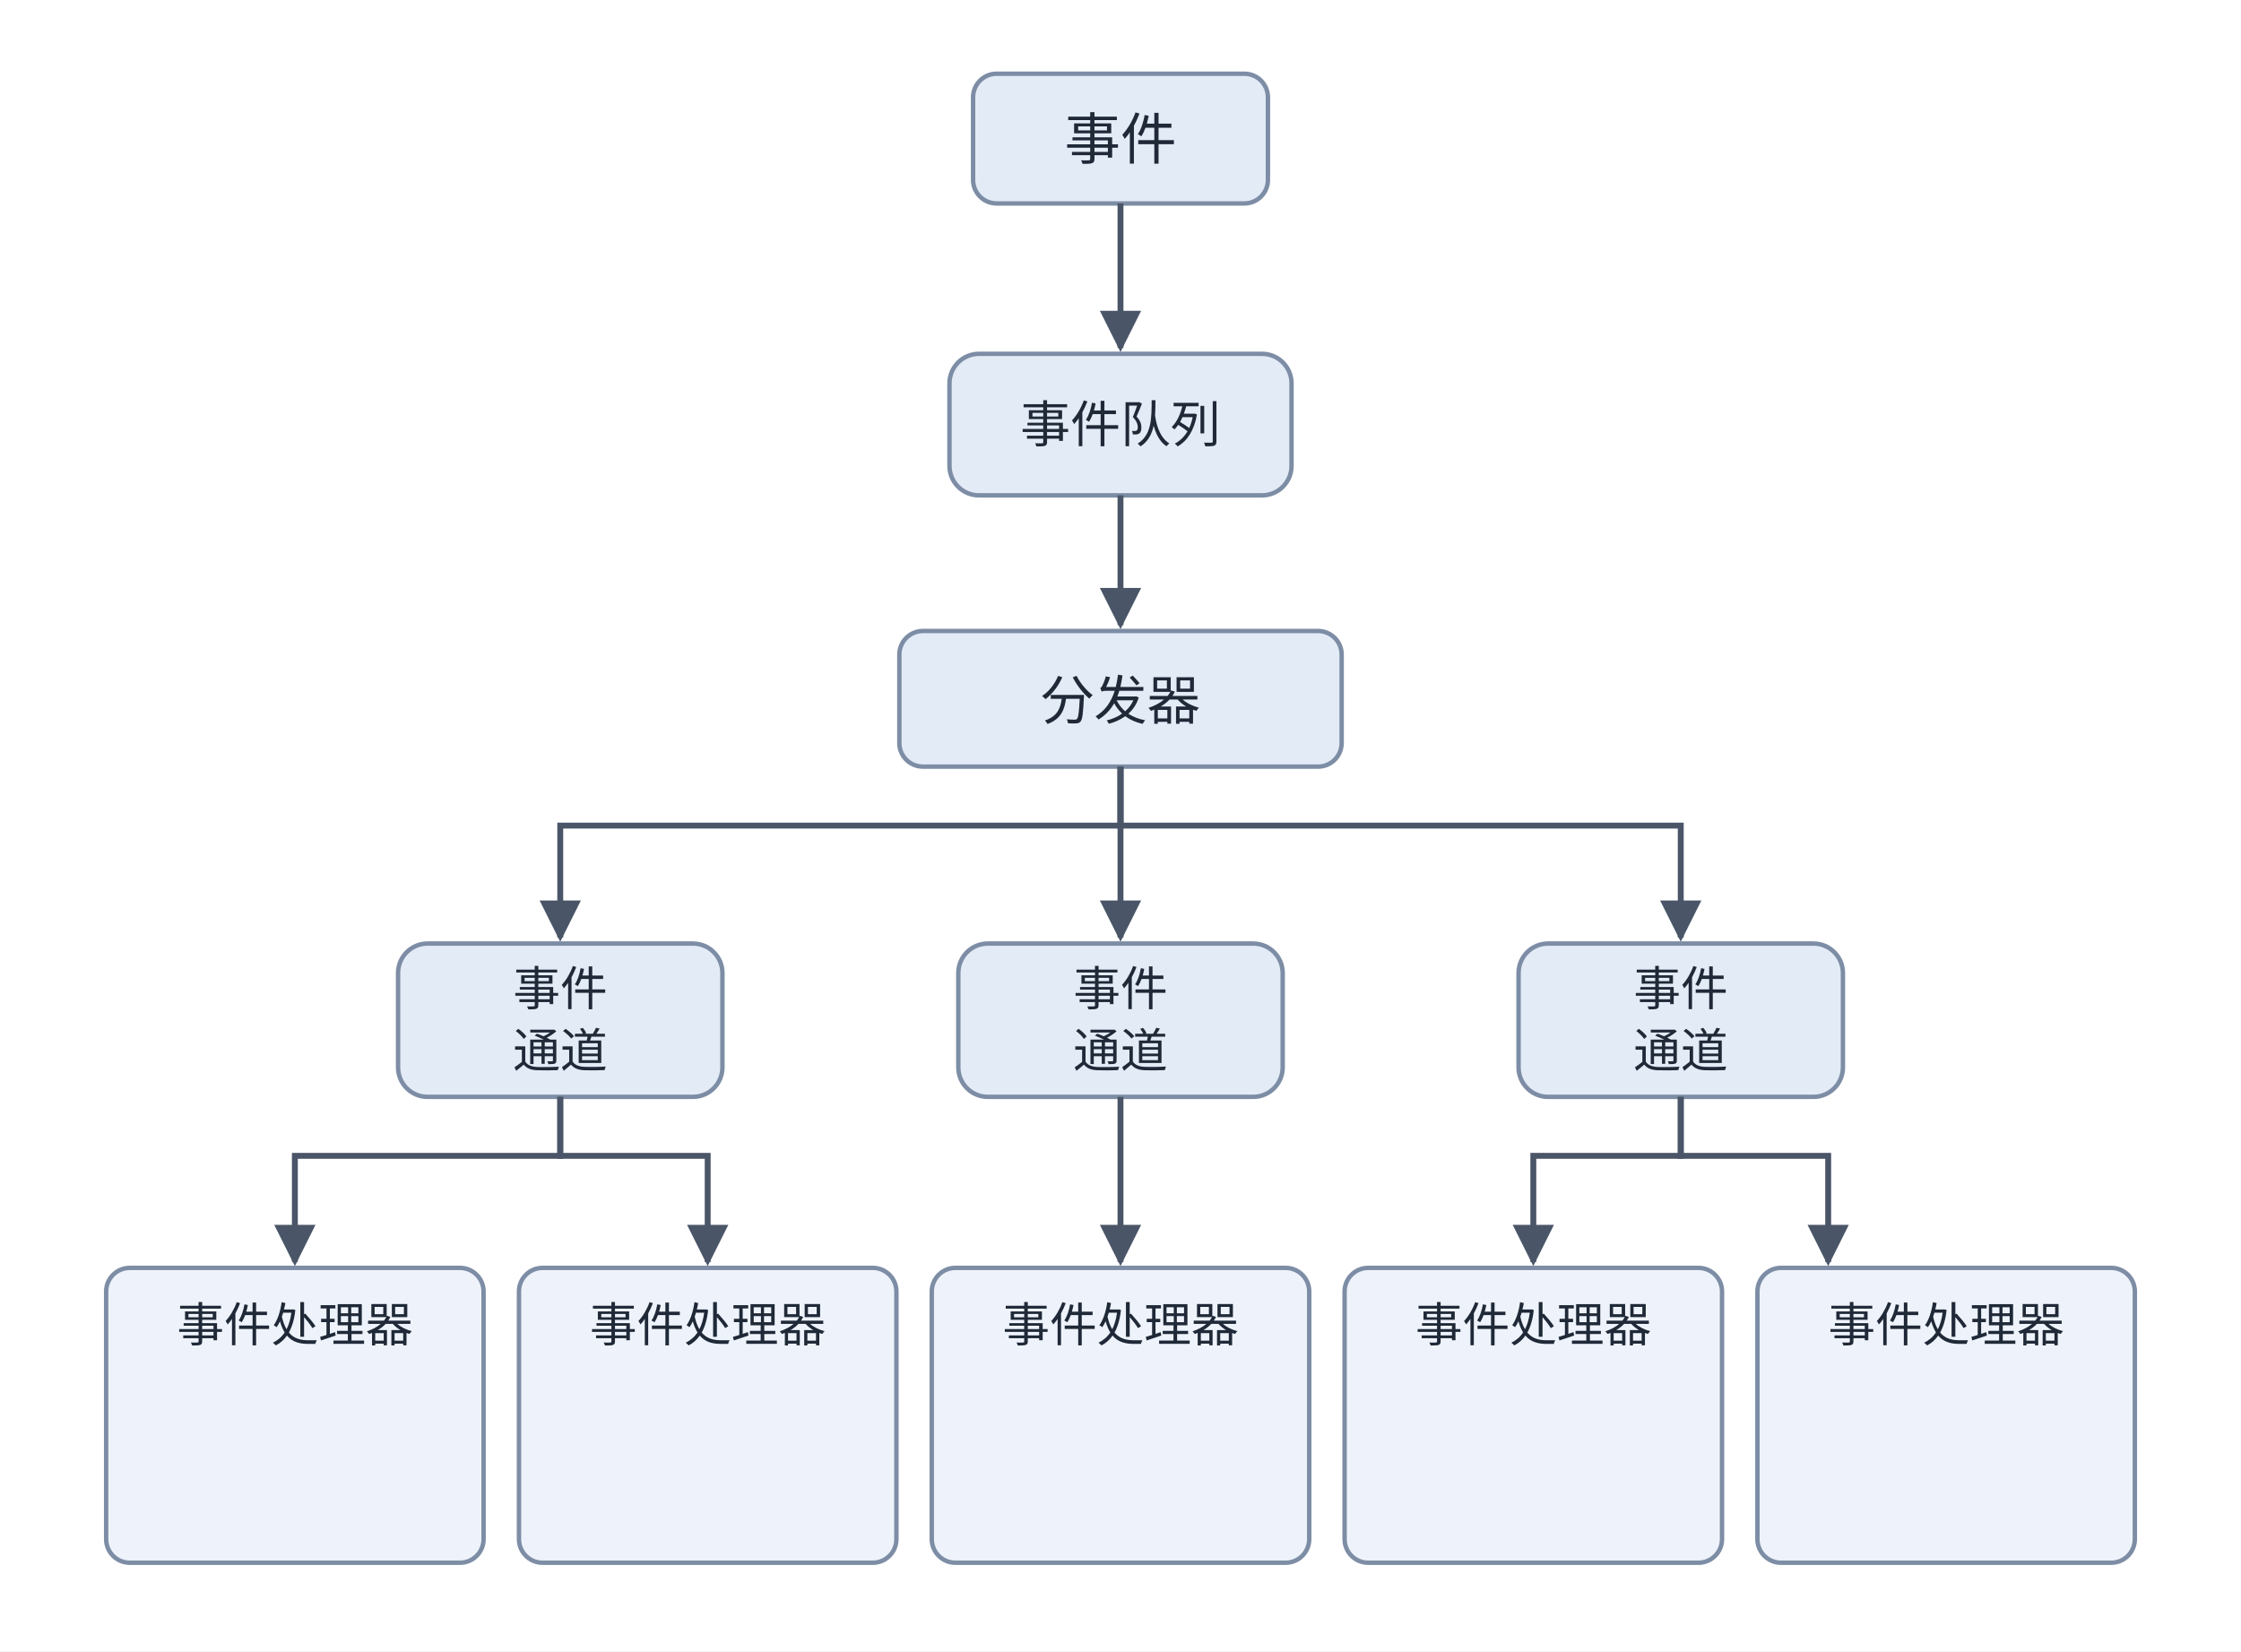
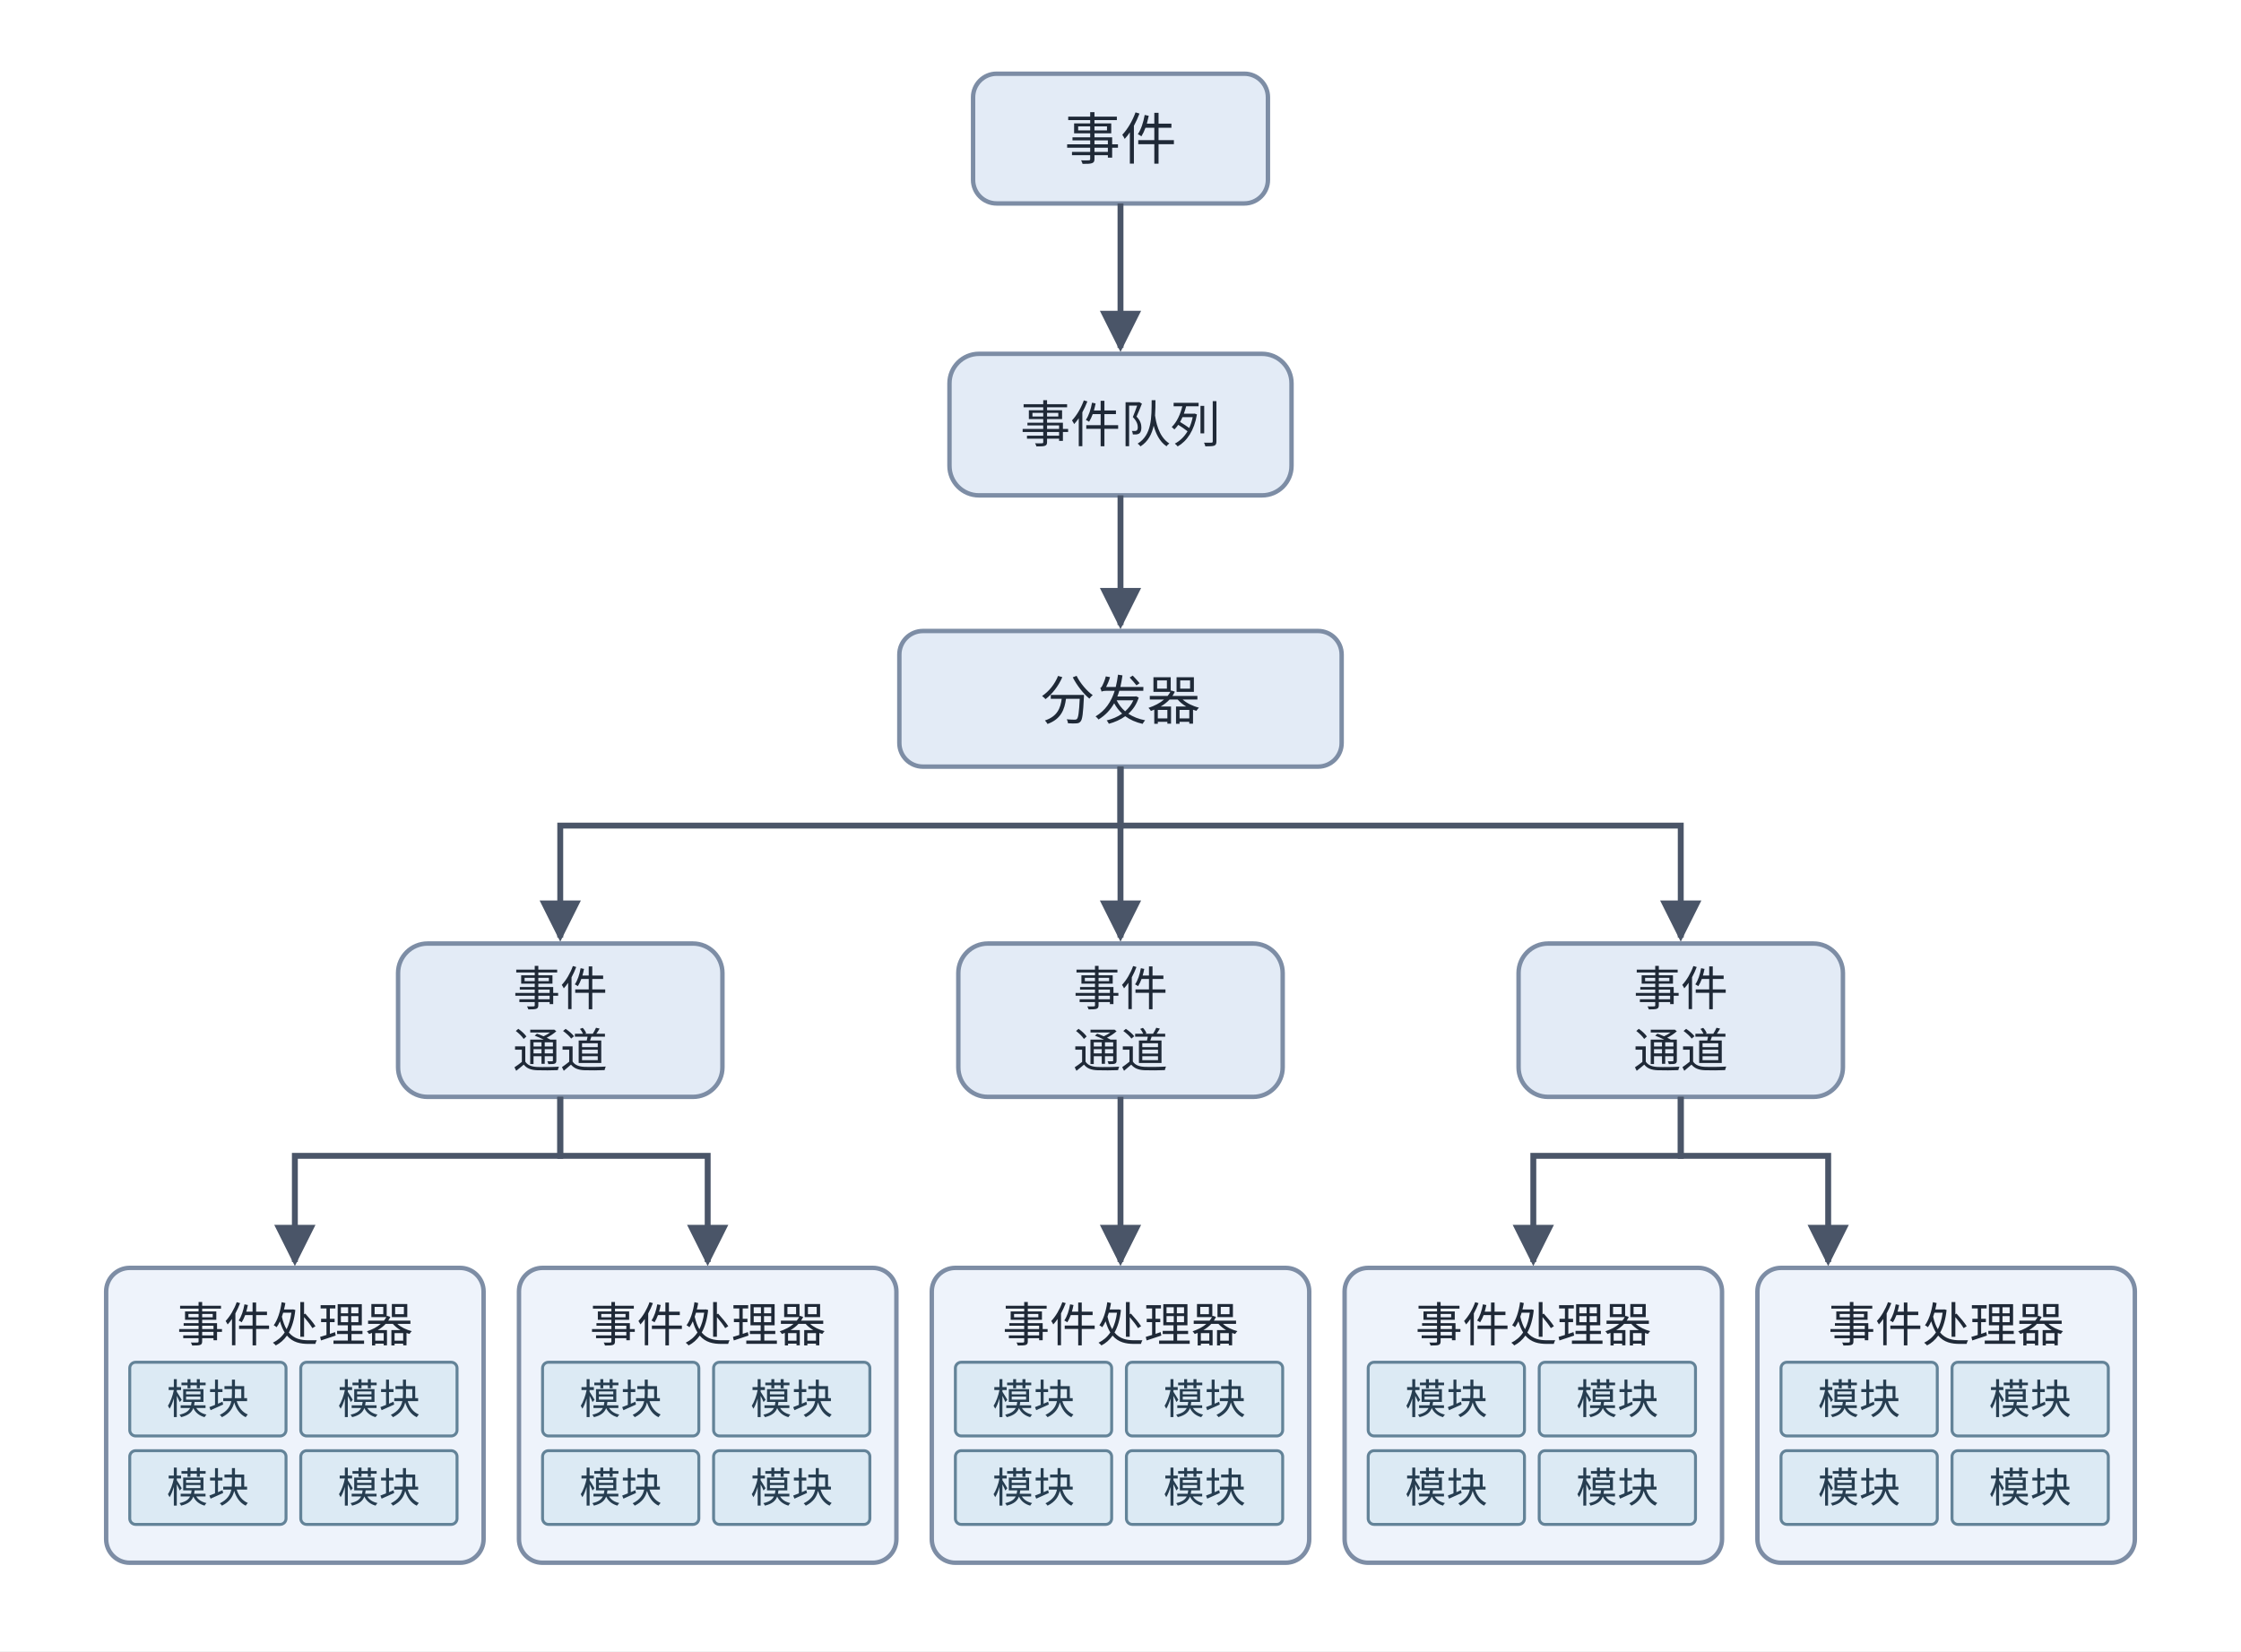
<svg xmlns="http://www.w3.org/2000/svg" width="760" height="560" viewBox="0 0 760 560" font-family="sans-serif">
  <rect width="760" height="560" fill="#ffffff" />
  <defs>
    <marker id="ah" viewBox="0 0 10 10" refX="9" refY="5" markerWidth="7" markerHeight="7" orient="auto">
      <path d="M 0 0 L 10 5 L 0 10 Z" fill="#4a5568" />
    </marker>
  </defs>
  <rect x="330" y="25" width="100" height="44" rx="8" fill="#e3ebf6" stroke="#7d8da5" stroke-width="1.5" />
  <text x="380" y="54" text-anchor="middle" font-size="19" fill="#1f2937">事件</text>
  <line x1="380" y1="69" x2="380" y2="118" stroke="#4a5568" stroke-width="2" marker-end="url(#ah)" />
  <rect x="322" y="120" width="116" height="48" rx="10" fill="#e3ebf6" stroke="#7d8da5" stroke-width="1.5" />
  <text x="380" y="150" text-anchor="middle" font-size="17" fill="#1f2937">事件队列</text>
  <line x1="380" y1="168" x2="380" y2="212" stroke="#4a5568" stroke-width="2" marker-end="url(#ah)" />
  <rect x="305" y="214" width="150" height="46" rx="8" fill="#e3ebf6" stroke="#7d8da5" stroke-width="1.5" />
  <text x="380" y="244" text-anchor="middle" font-size="18" fill="#1f2937">分发器</text>
  <path d="M380 260 L380 280 L190 280 L190 318" fill="none" stroke="#4a5568" stroke-width="2" marker-end="url(#ah)" />
  <line x1="380" y1="260" x2="380" y2="318" stroke="#4a5568" stroke-width="2" marker-end="url(#ah)" />
  <path d="M380 260 L380 280 L570 280 L570 318" fill="none" stroke="#4a5568" stroke-width="2" marker-end="url(#ah)" />
  <rect x="135" y="320" width="110" height="52" rx="10" fill="#e3ebf6" stroke="#7d8da5" stroke-width="1.5" />
  <text x="190" y="341" text-anchor="middle" font-size="16" fill="#1f2937">事件</text>
  <text x="190" y="362" text-anchor="middle" font-size="16" fill="#1f2937">通道</text>
  <rect x="325" y="320" width="110" height="52" rx="10" fill="#e3ebf6" stroke="#7d8da5" stroke-width="1.5" />
  <text x="380" y="341" text-anchor="middle" font-size="16" fill="#1f2937">事件</text>
  <text x="380" y="362" text-anchor="middle" font-size="16" fill="#1f2937">通道</text>
  <rect x="515" y="320" width="110" height="52" rx="10" fill="#e3ebf6" stroke="#7d8da5" stroke-width="1.5" />
  <text x="570" y="341" text-anchor="middle" font-size="16" fill="#1f2937">事件</text>
  <text x="570" y="362" text-anchor="middle" font-size="16" fill="#1f2937">通道</text>
  <path d="M190 372 L190 392 L100 392 L100 428" fill="none" stroke="#4a5568" stroke-width="2" marker-end="url(#ah)" />
  <path d="M190 372 L190 392 L240 392 L240 428" fill="none" stroke="#4a5568" stroke-width="2" marker-end="url(#ah)" />
  <line x1="380" y1="372" x2="380" y2="428" stroke="#4a5568" stroke-width="2" marker-end="url(#ah)" />
  <path d="M570 372 L570 392 L520 392 L520 428" fill="none" stroke="#4a5568" stroke-width="2" marker-end="url(#ah)" />
  <path d="M570 372 L570 392 L620 392 L620 428" fill="none" stroke="#4a5568" stroke-width="2" marker-end="url(#ah)" />
  <rect x="36" y="430" width="128" height="100" rx="8" fill="#eef3fb" stroke="#7d8da5" stroke-width="1.5" />
  <text x="100" y="455" text-anchor="middle" font-size="16" fill="#1f2937">事件处理器</text>
  <rect x="176" y="430" width="128" height="100" rx="8" fill="#eef3fb" stroke="#7d8da5" stroke-width="1.5" />
  <text x="240" y="455" text-anchor="middle" font-size="16" fill="#1f2937">事件处理器</text>
  <rect x="316" y="430" width="128" height="100" rx="8" fill="#eef3fb" stroke="#7d8da5" stroke-width="1.5" />
  <text x="380" y="455" text-anchor="middle" font-size="16" fill="#1f2937">事件处理器</text>
  <rect x="456" y="430" width="128" height="100" rx="8" fill="#eef3fb" stroke="#7d8da5" stroke-width="1.5" />
  <text x="520" y="455" text-anchor="middle" font-size="16" fill="#1f2937">事件处理器</text>
  <rect x="596" y="430" width="128" height="100" rx="8" fill="#eef3fb" stroke="#7d8da5" stroke-width="1.5" />
  <text x="660" y="455" text-anchor="middle" font-size="16" fill="#1f2937">事件处理器</text>
+   <rect x="44" y="462" width="53" height="25" rx="2" fill="#dceaf4" stroke="#638398" />
+   <text x="70.5" y="479.5" text-anchor="middle" font-size="14" fill="#263d50">模块</text>
+   <rect x="102" y="462" width="53" height="25" rx="2" fill="#dceaf4" stroke="#638398" />
+   <text x="128.5" y="479.5" text-anchor="middle" font-size="14" fill="#263d50">模块</text>
+   <rect x="44" y="492" width="53" height="25" rx="2" fill="#dceaf4" stroke="#638398" />
+   <text x="70.5" y="509.5" text-anchor="middle" font-size="14" fill="#263d50">模块</text>
+   <rect x="102" y="492" width="53" height="25" rx="2" fill="#dceaf4" stroke="#638398" />
+   <text x="128.5" y="509.5" text-anchor="middle" font-size="14" fill="#263d50">模块</text>
+   <rect x="184" y="462" width="53" height="25" rx="2" fill="#dceaf4" stroke="#638398" />
+   <text x="210.5" y="479.5" text-anchor="middle" font-size="14" fill="#263d50">模块</text>
+   <rect x="242" y="462" width="53" height="25" rx="2" fill="#dceaf4" stroke="#638398" />
+   <text x="268.5" y="479.5" text-anchor="middle" font-size="14" fill="#263d50">模块</text>
+   <rect x="184" y="492" width="53" height="25" rx="2" fill="#dceaf4" stroke="#638398" />
+   <text x="210.5" y="509.5" text-anchor="middle" font-size="14" fill="#263d50">模块</text>
+   <rect x="242" y="492" width="53" height="25" rx="2" fill="#dceaf4" stroke="#638398" />
+   <text x="268.5" y="509.5" text-anchor="middle" font-size="14" fill="#263d50">模块</text>
+   <rect x="324" y="462" width="53" height="25" rx="2" fill="#dceaf4" stroke="#638398" />
+   <text x="350.5" y="479.5" text-anchor="middle" font-size="14" fill="#263d50">模块</text>
+   <rect x="382" y="462" width="53" height="25" rx="2" fill="#dceaf4" stroke="#638398" />
+   <text x="408.5" y="479.5" text-anchor="middle" font-size="14" fill="#263d50">模块</text>
+   <rect x="324" y="492" width="53" height="25" rx="2" fill="#dceaf4" stroke="#638398" />
+   <text x="350.5" y="509.5" text-anchor="middle" font-size="14" fill="#263d50">模块</text>
+   <rect x="382" y="492" width="53" height="25" rx="2" fill="#dceaf4" stroke="#638398" />
+   <text x="408.5" y="509.5" text-anchor="middle" font-size="14" fill="#263d50">模块</text>
+   <rect x="464" y="462" width="53" height="25" rx="2" fill="#dceaf4" stroke="#638398" />
+   <text x="490.5" y="479.5" text-anchor="middle" font-size="14" fill="#263d50">模块</text>
+   <rect x="522" y="462" width="53" height="25" rx="2" fill="#dceaf4" stroke="#638398" />
+   <text x="548.5" y="479.5" text-anchor="middle" font-size="14" fill="#263d50">模块</text>
+   <rect x="464" y="492" width="53" height="25" rx="2" fill="#dceaf4" stroke="#638398" />
+   <text x="490.5" y="509.5" text-anchor="middle" font-size="14" fill="#263d50">模块</text>
+   <rect x="522" y="492" width="53" height="25" rx="2" fill="#dceaf4" stroke="#638398" />
+   <text x="548.5" y="509.5" text-anchor="middle" font-size="14" fill="#263d50">模块</text>
+   <rect x="604" y="462" width="53" height="25" rx="2" fill="#dceaf4" stroke="#638398" />
+   <text x="630.5" y="479.5" text-anchor="middle" font-size="14" fill="#263d50">模块</text>
+   <rect x="662" y="462" width="53" height="25" rx="2" fill="#dceaf4" stroke="#638398" />
+   <text x="688.5" y="479.5" text-anchor="middle" font-size="14" fill="#263d50">模块</text>
+   <rect x="604" y="492" width="53" height="25" rx="2" fill="#dceaf4" stroke="#638398" />
+   <text x="630.5" y="509.5" text-anchor="middle" font-size="14" fill="#263d50">模块</text>
+   <rect x="662" y="492" width="53" height="25" rx="2" fill="#dceaf4" stroke="#638398" />
+   <text x="688.5" y="509.5" text-anchor="middle" font-size="14" fill="#263d50">模块</text>
</svg>
